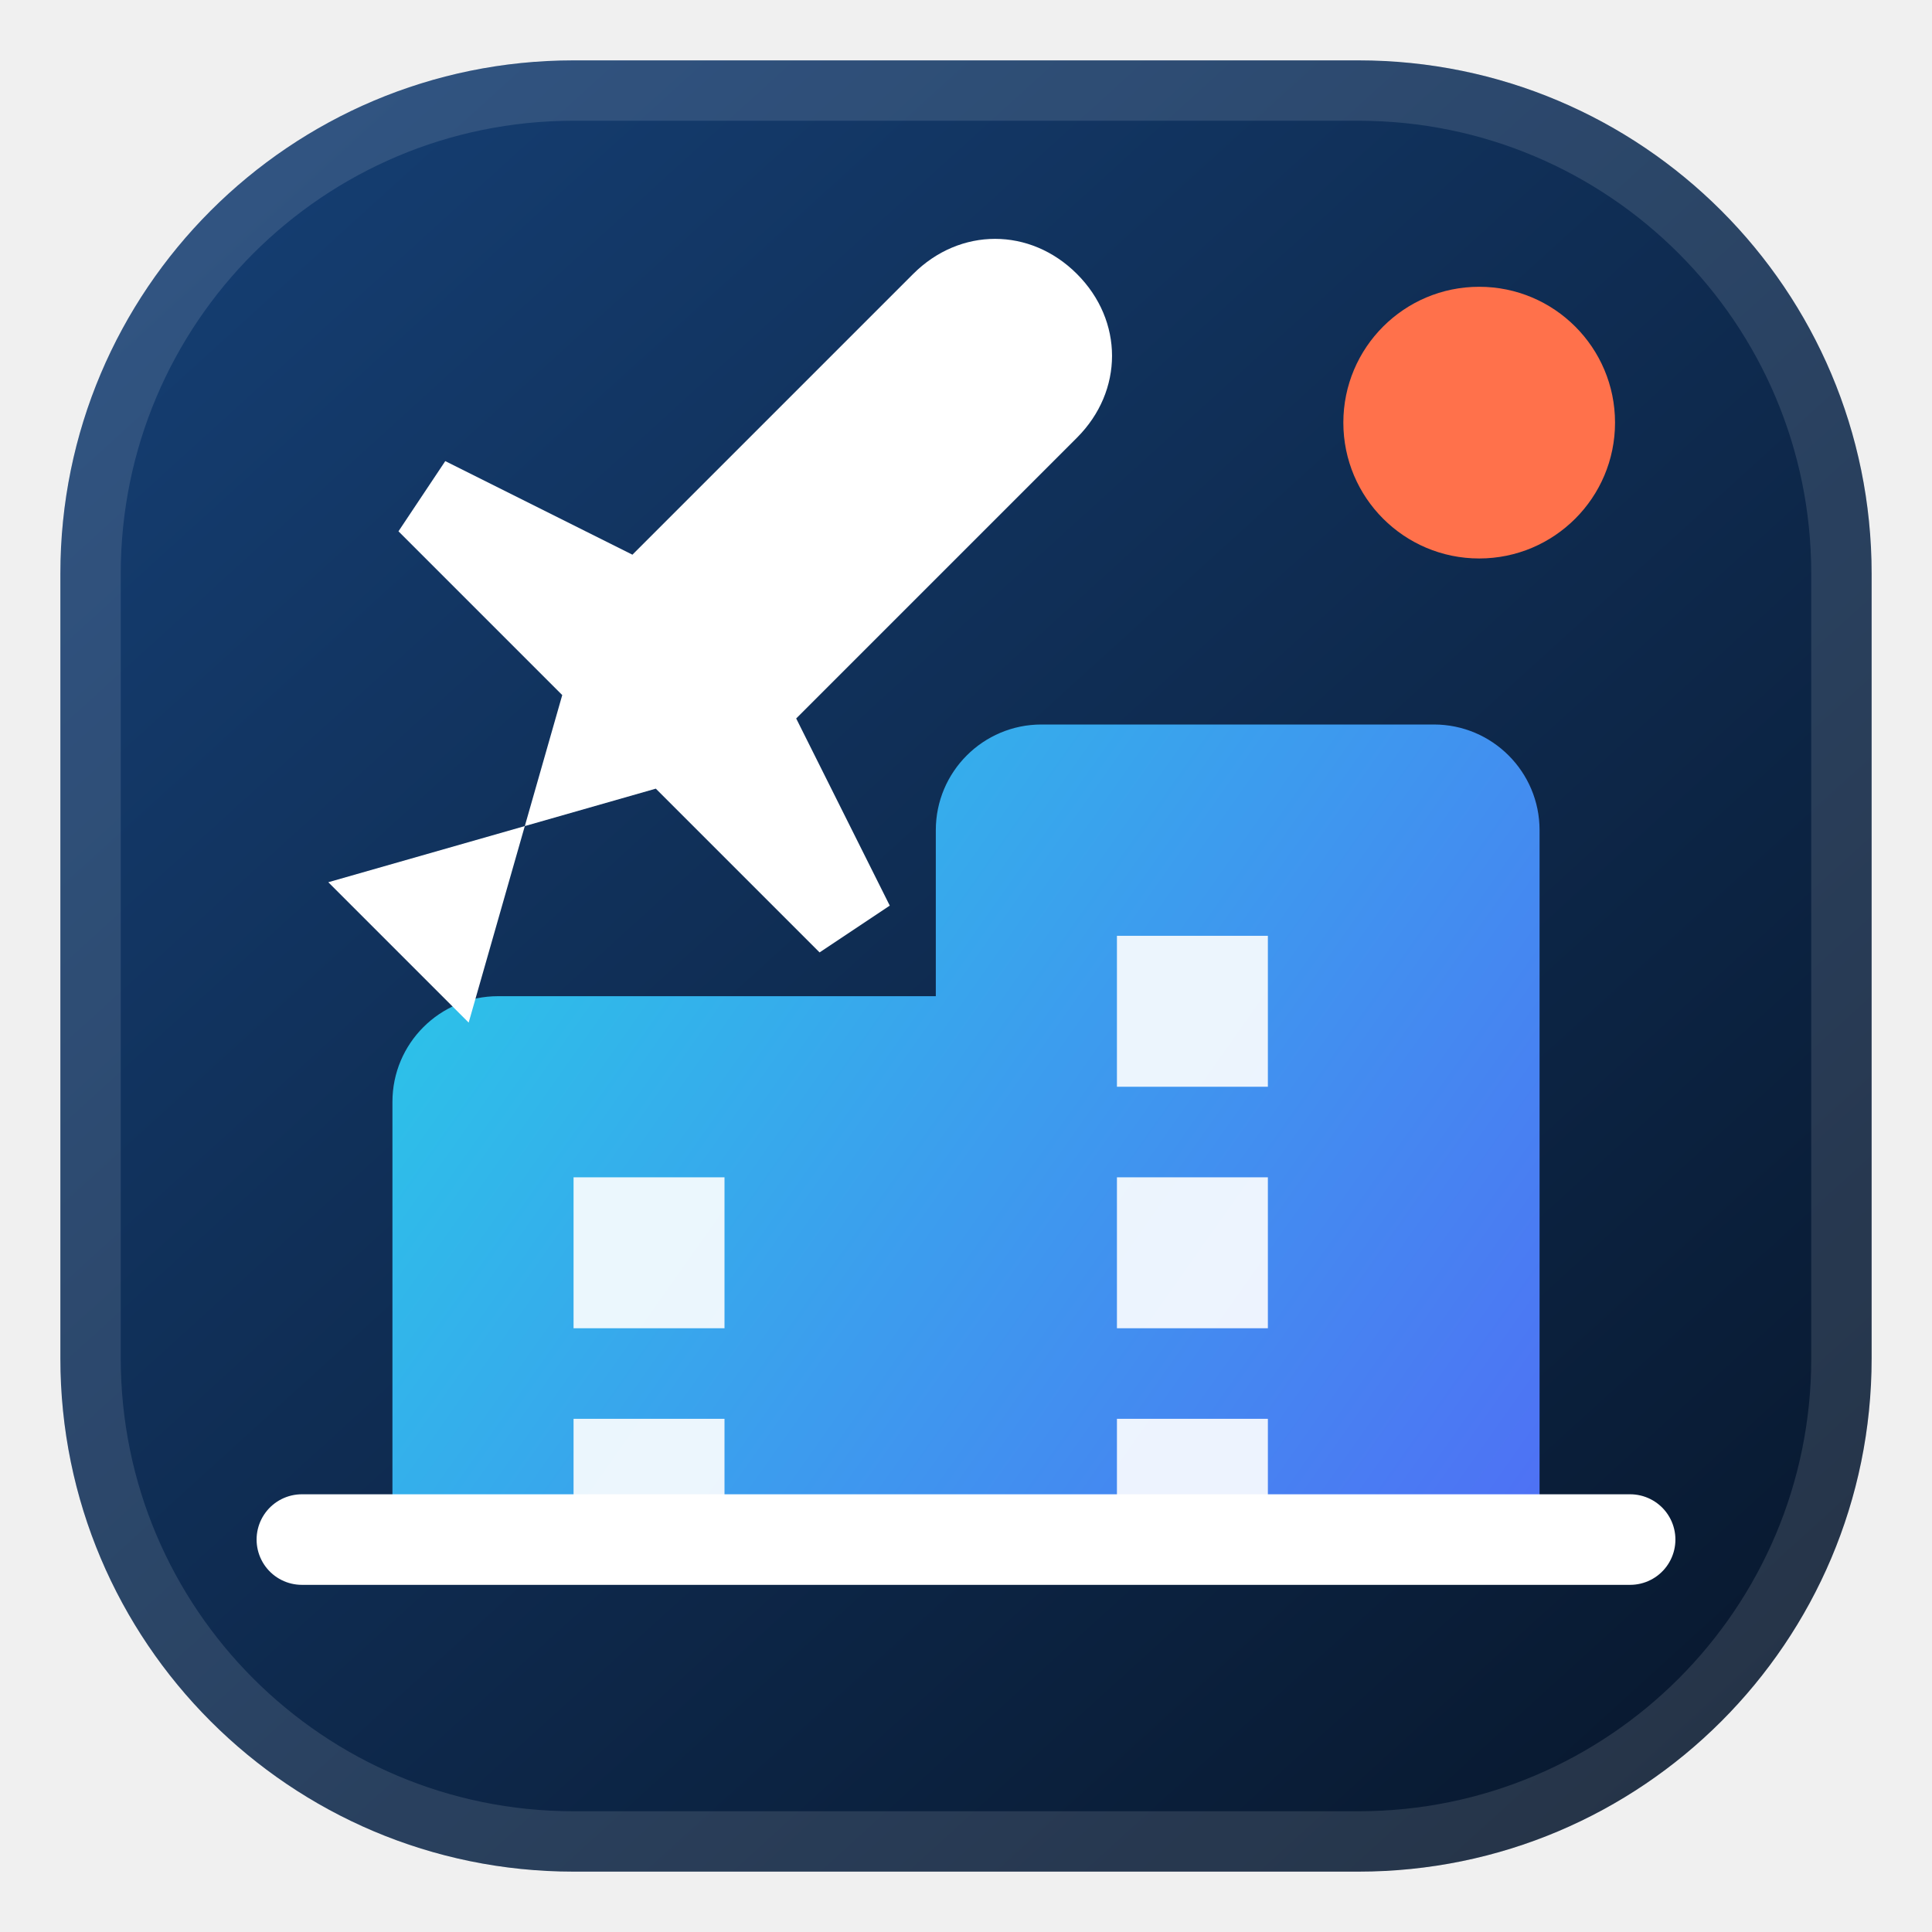
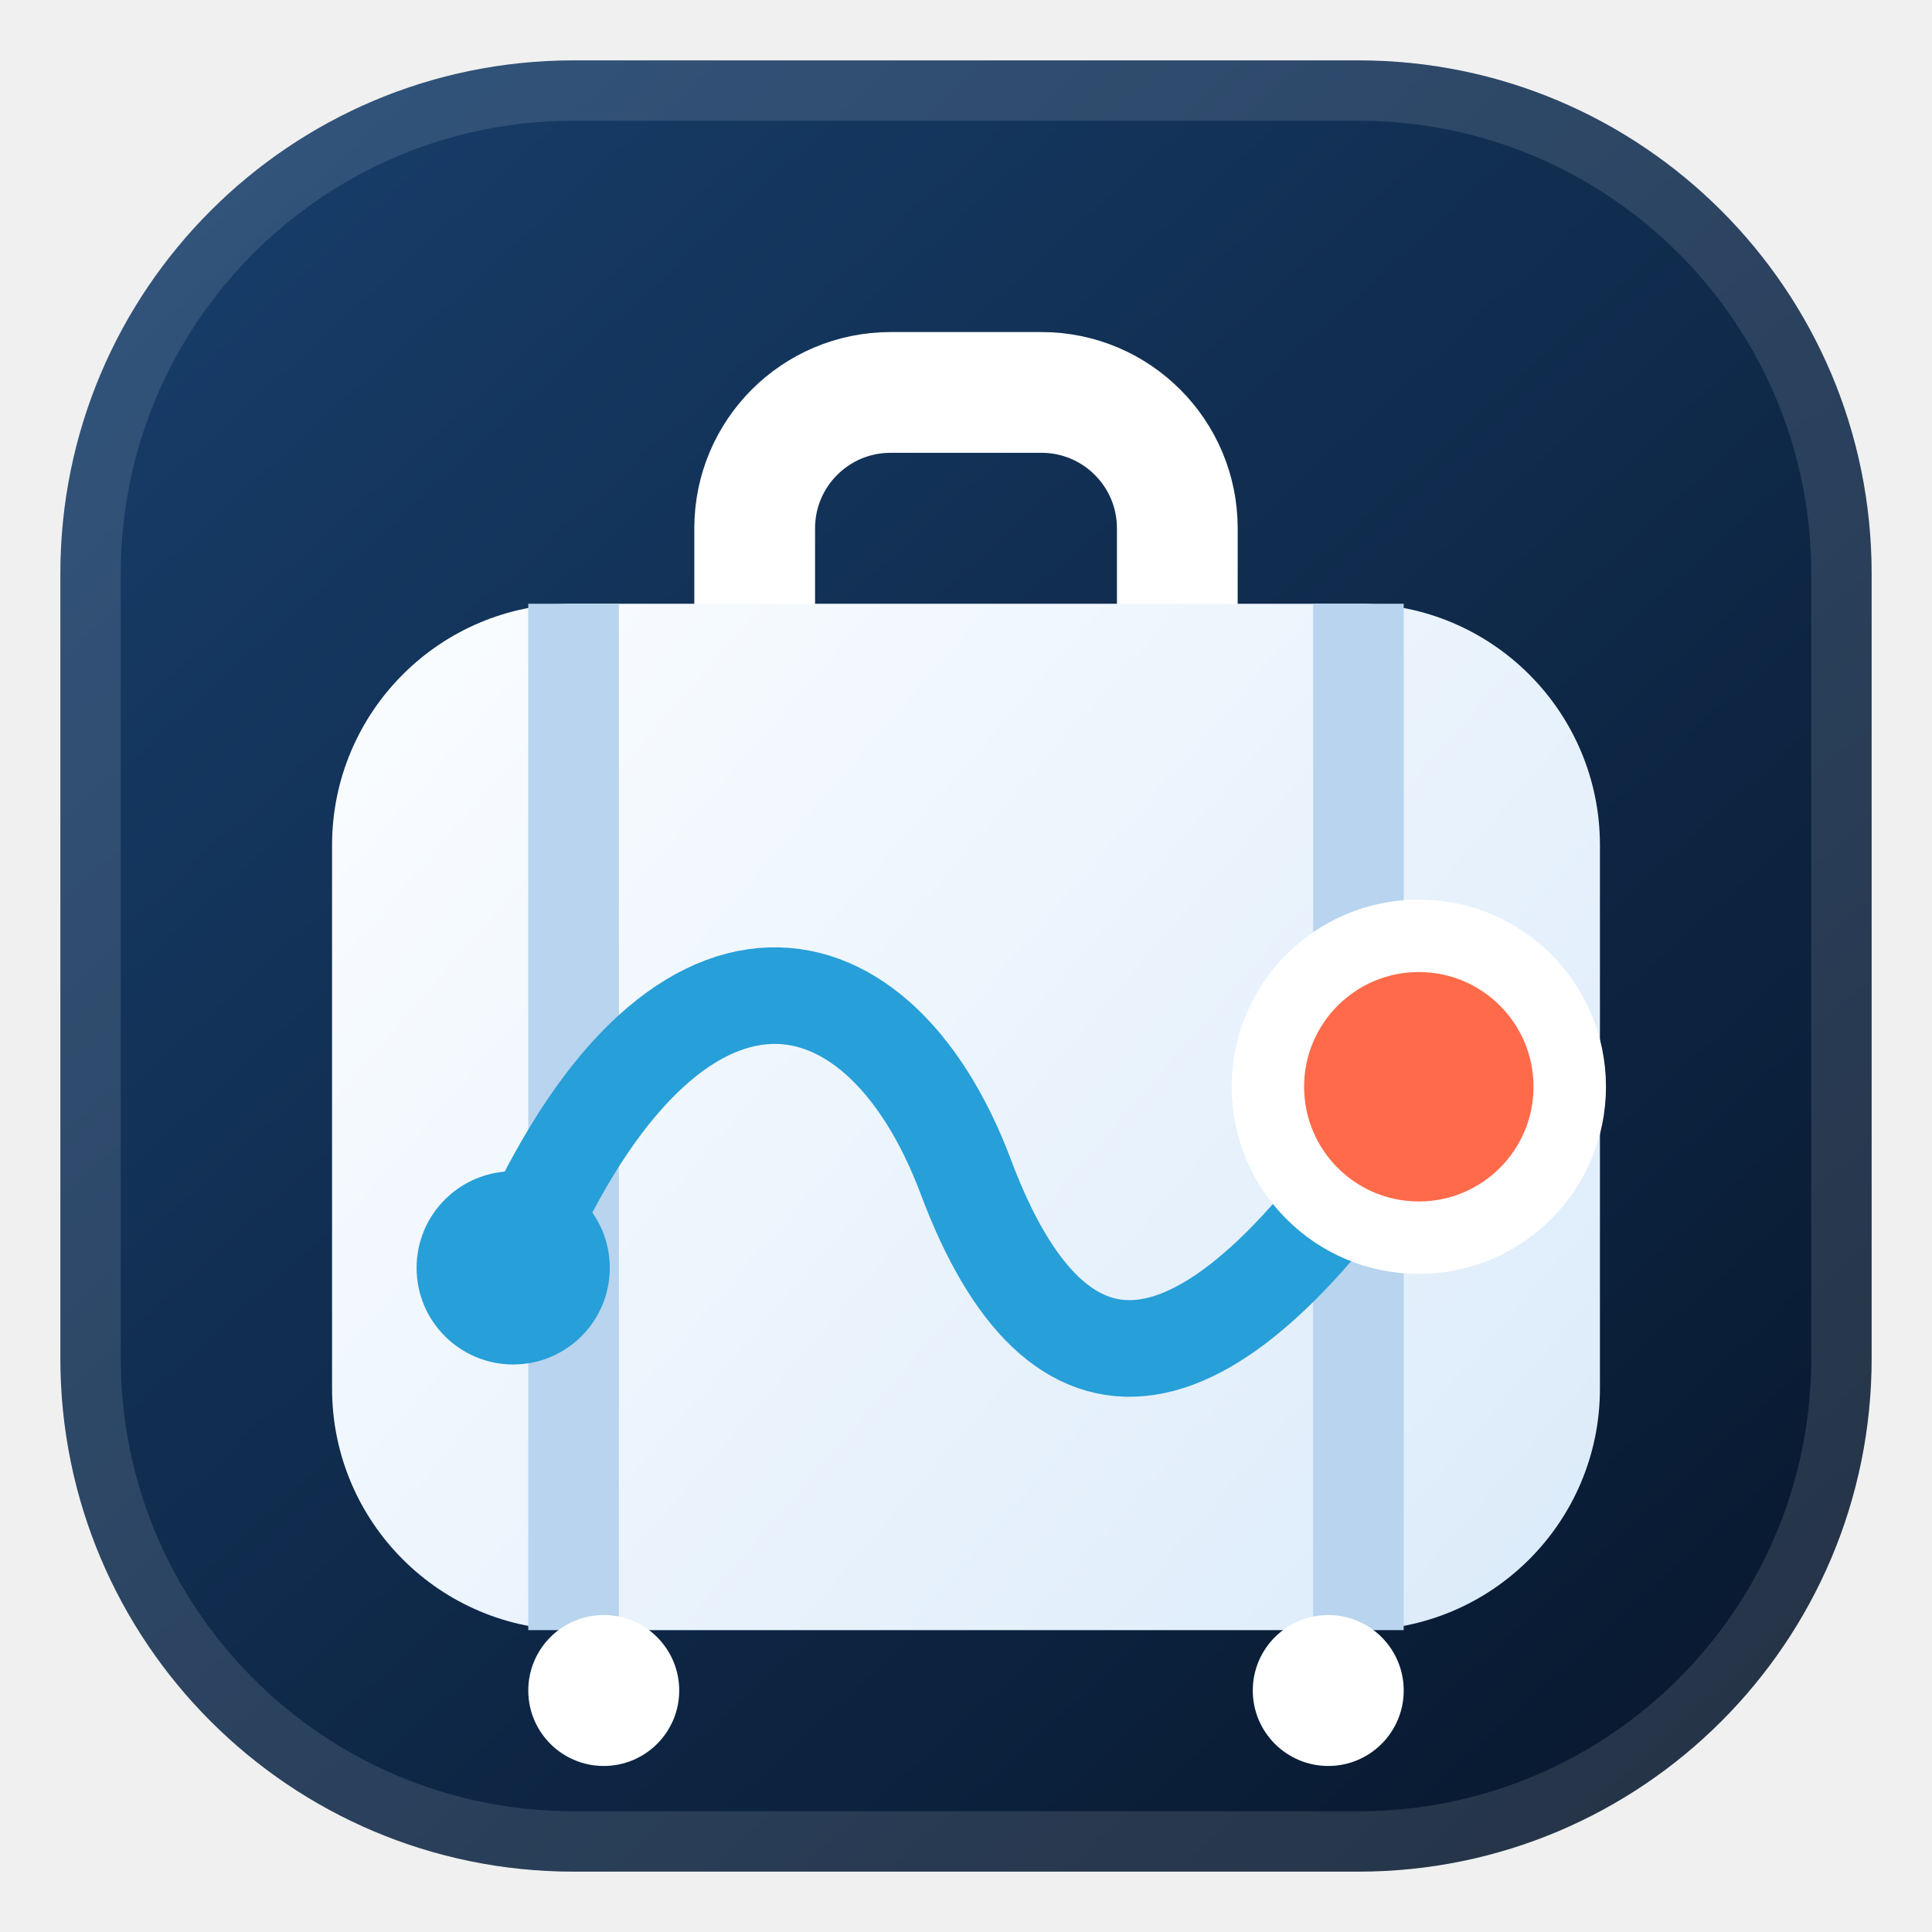
<svg xmlns="http://www.w3.org/2000/svg" viewBox="0 0 64 64" role="img" aria-labelledby="title">
  <defs>
    <linearGradient id="background" x1="7" y1="5" x2="57" y2="60" gradientUnits="userSpaceOnUse">
-       <stop stop-color="#153E72" />
+       <stop stop-color="#173D69" />
      <stop offset="1" stop-color="#08182E" />
    </linearGradient>
-     <linearGradient id="hotel" x1="15" y1="28" x2="49" y2="52" gradientUnits="userSpaceOnUse">
-       <stop stop-color="#2BC5E8" />
-       <stop offset="1" stop-color="#4E72F4" />
+     <linearGradient id="case" x1="14" y1="22" x2="51" y2="54" gradientUnits="userSpaceOnUse">
+       <stop stop-color="#F9FCFF" />
+       <stop offset="1" stop-color="#DCEBFA" />
    </linearGradient>
  </defs>
  <rect x="2" y="2" width="60" height="60" rx="17" fill="url(#background)" />
  <rect x="3" y="3" width="58" height="58" rx="16" fill="none" stroke="#fff" stroke-opacity=".12" stroke-width="2" />
-   <path d="M13 51V36.5a3.5 3.5 0 0 1 3.5-3.5H31v-5.5a3.5 3.5 0 0 1 3.5-3.5h13a3.5 3.5 0 0 1 3.5 3.5V51Z" fill="url(#hotel)" />
-   <path d="M19 39h5v5h-5zm0 8h5v4h-5zm18-8h5v5h-5zm0 8h5v4h-5zm0-16h5v5h-5z" fill="#fff" fill-opacity=".9" />
-   <path d="M10 51h44" stroke="#fff" stroke-width="3" stroke-linecap="round" />
-   <g transform="translate(7 -1) scale(1.55)">
-     <path d="m2.5 19.5 7-2L13 21l1.5-1-2-4 6-6c1-1 1-2.5 0-3.5s-2.5-1-3.5 0l-6 6-4-2-1 1.5 3.5 3.5-2 7Z" fill="#fff" />
-   </g>
-   <circle cx="49" cy="14" r="4.5" fill="#FF714B" />
+   <path d="M25 21v-3.5a4.5 4.5 0 0 1 4.5-4.5h5a4.5 4.5 0 0 1 4.5 4.5V21" fill="none" stroke="#fff" stroke-width="4" stroke-linecap="round" />
+   <rect x="11" y="20" width="42" height="34" rx="8" fill="url(#case)" />
+   <path d="M19 20v34M45 20v34" stroke="#B8D4EE" stroke-width="3" />
+   <circle cx="20" cy="56" r="2.5" fill="#fff" />
+   <circle cx="44" cy="56" r="2.5" fill="#fff" />
+   <path d="M17 42c5-12 12-11 15-3s8 8 15-3" fill="none" stroke="#279FD8" stroke-width="3.2" stroke-linecap="round" />
+   <circle cx="17" cy="42" r="3.2" fill="#279FD8" />
+   <circle cx="47" cy="36" r="5" fill="#FF6B4A" stroke="#fff" stroke-width="2.4" />
</svg>
